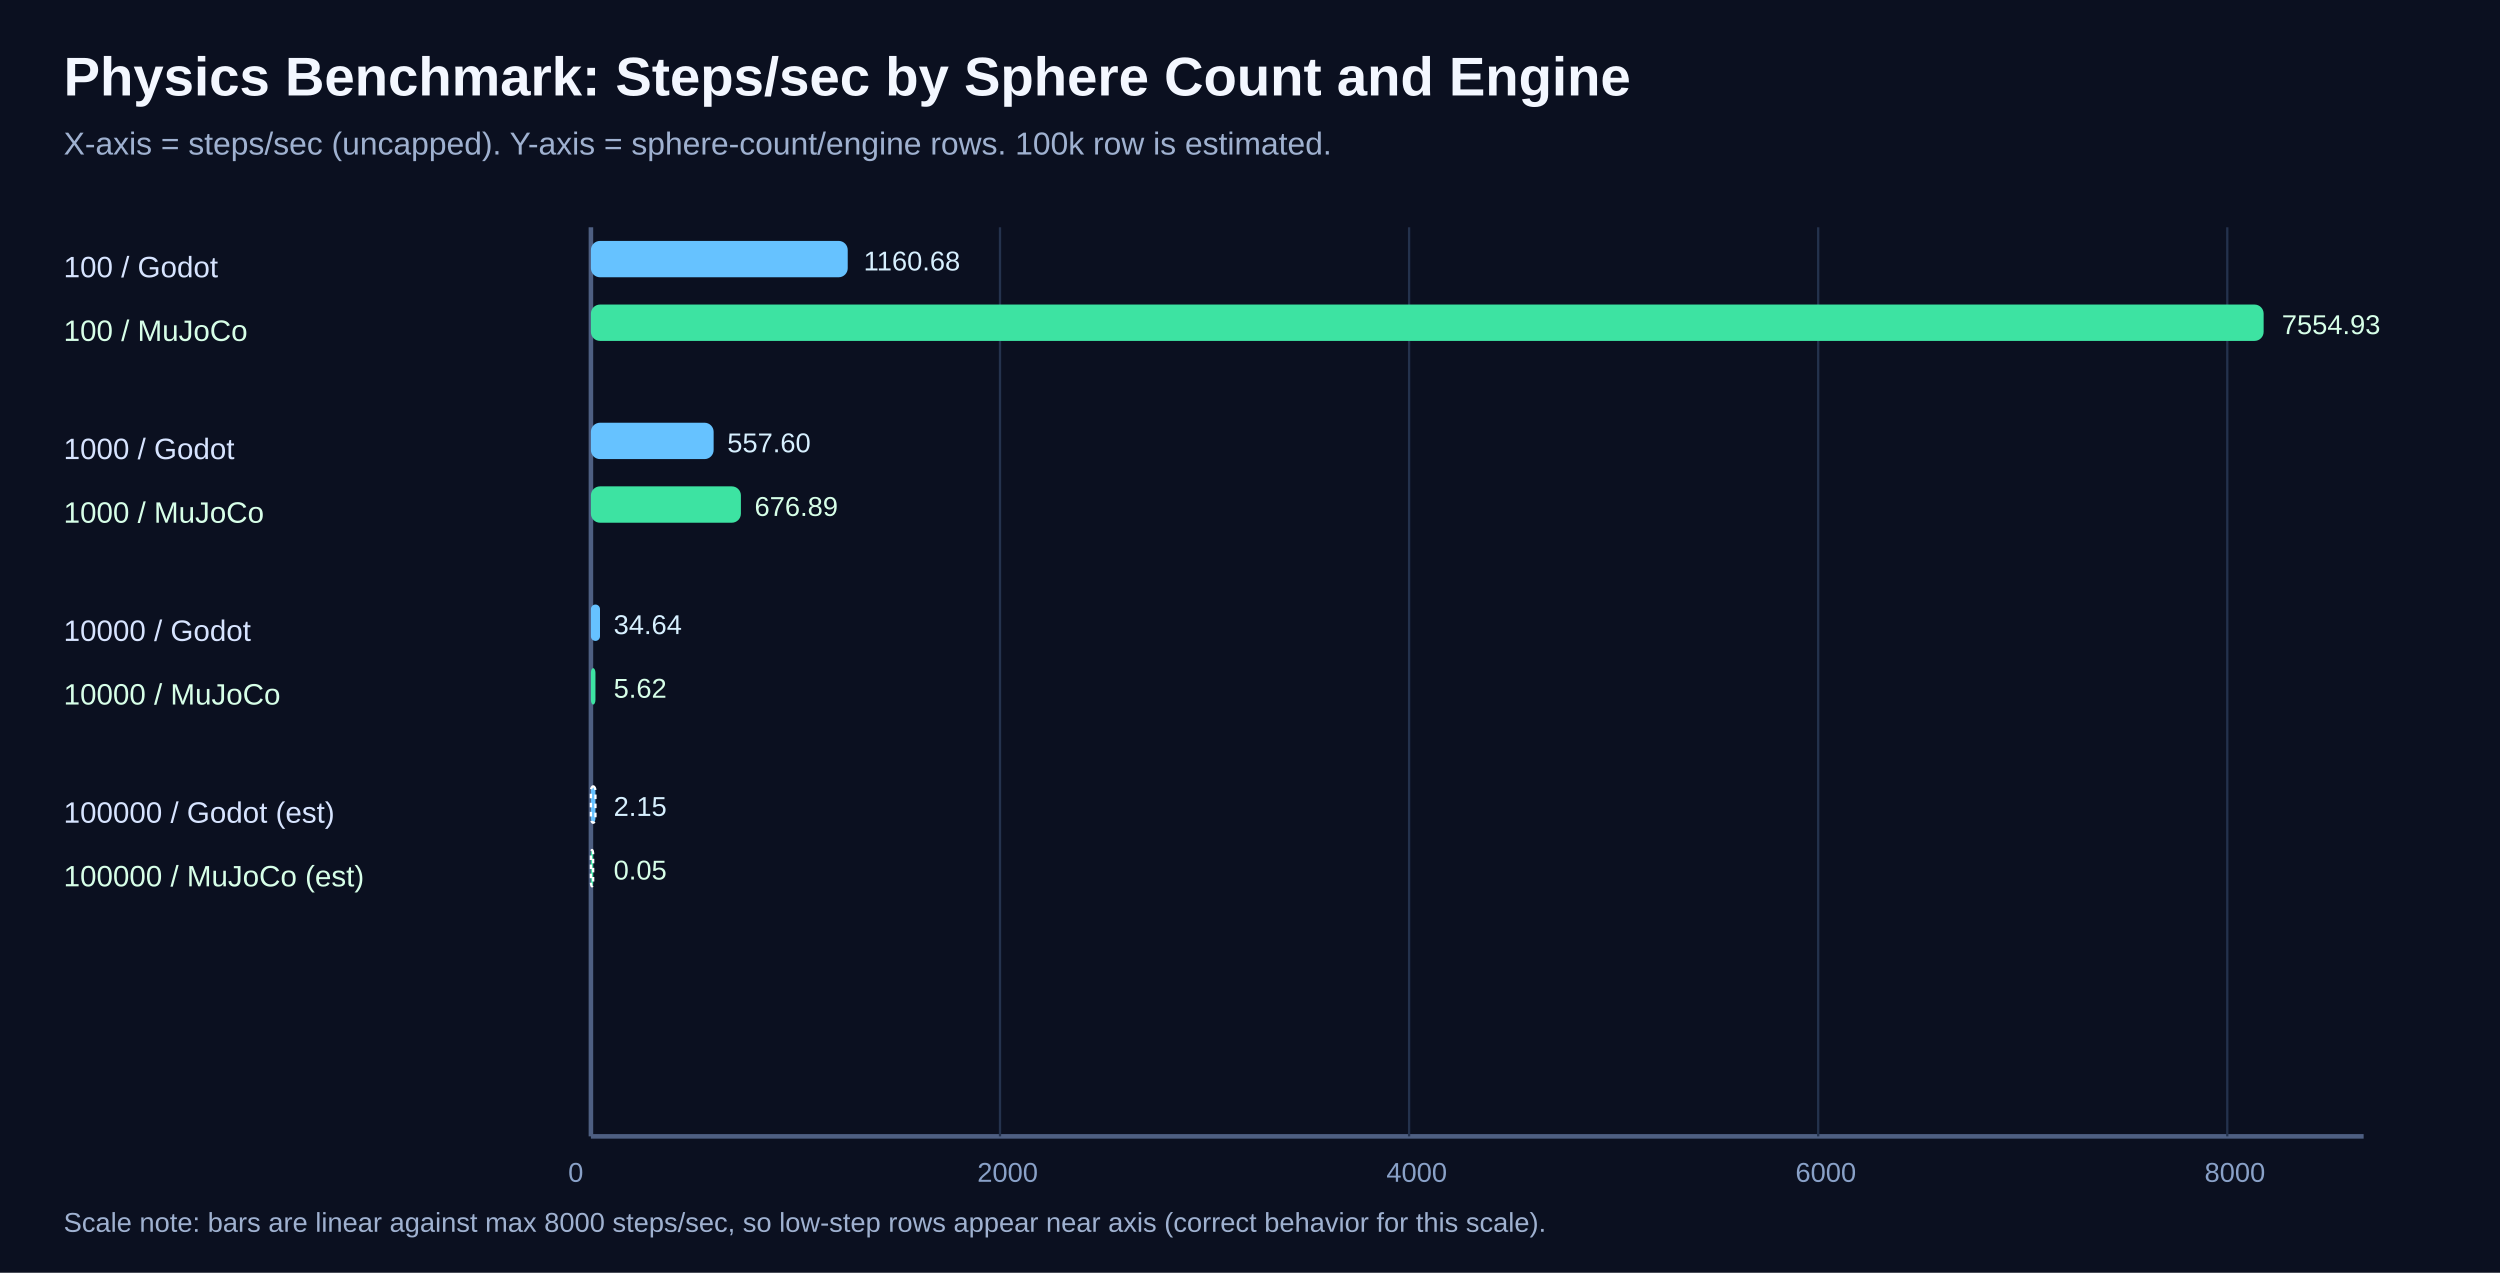
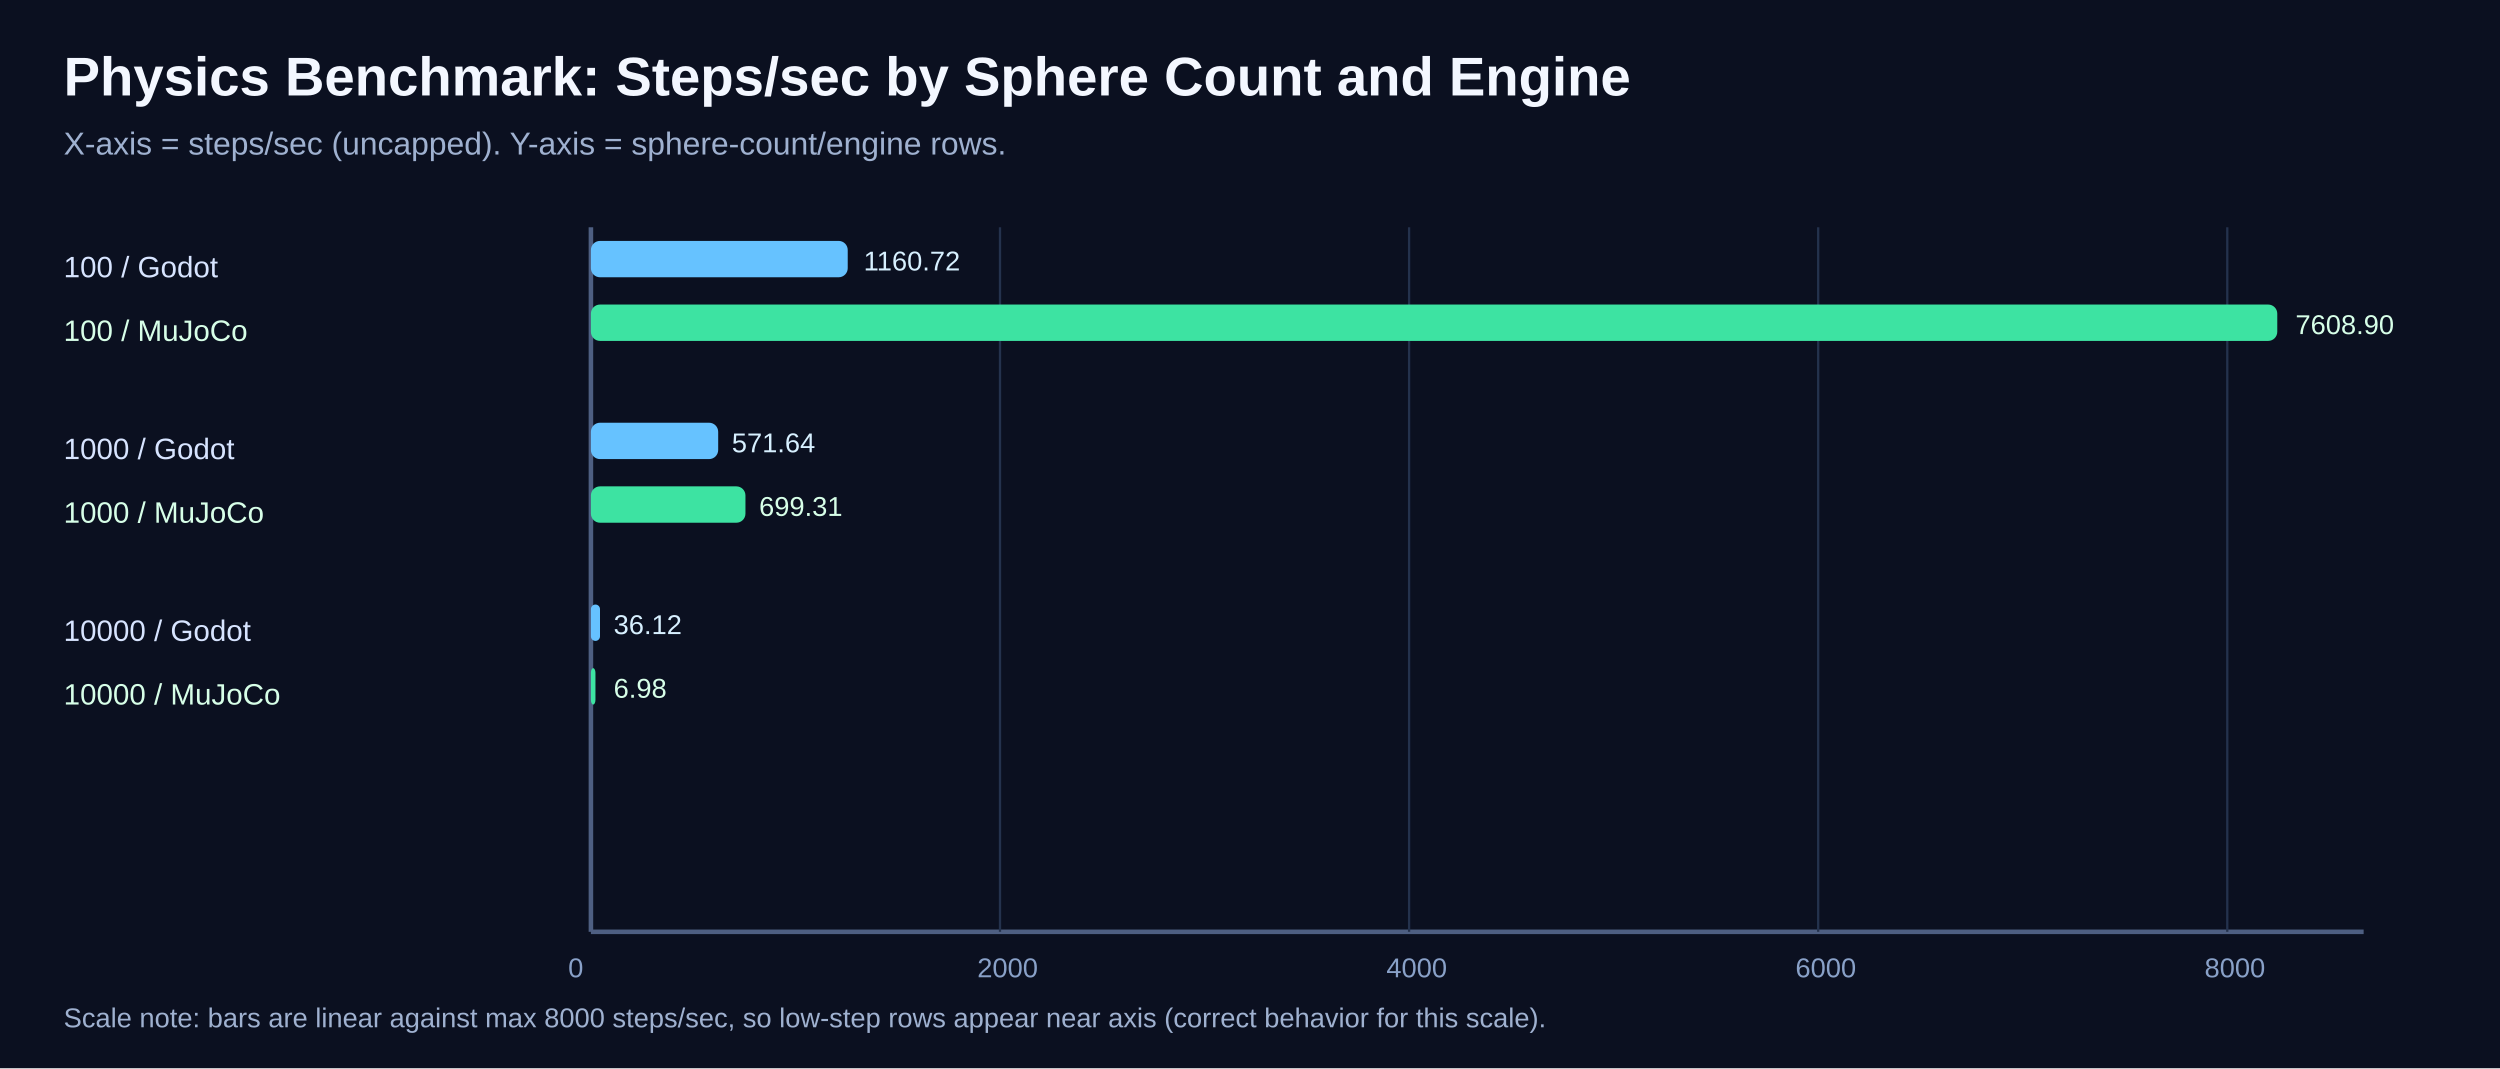
- <svg xmlns="http://www.w3.org/2000/svg" width="1100" height="560" viewBox="0 0 1100 560" role="img" aria-label="Physics benchmark chart">
-   <rect width="1100" height="560" fill="#0b1020" />
+ <svg xmlns="http://www.w3.org/2000/svg" width="1100" height="470" viewBox="0 0 1100 470" role="img" aria-label="Physics benchmark chart">
+   <rect width="1100" height="470" fill="#0b1020" />
  <text x="28" y="42" fill="#f3f7ff" font-family="Arial, sans-serif" font-size="24" font-weight="700">Physics Benchmark: Steps/sec by Sphere Count and Engine</text>
-   <text x="28" y="68" fill="#9fb1d0" font-family="Arial, sans-serif" font-size="14">X-axis = steps/sec (uncapped). Y-axis = sphere-count/engine rows. 100k row is estimated.</text>
-   <line x1="260" y1="500" x2="1040" y2="500" stroke="#4e5f82" stroke-width="2" />
-   <line x1="260" y1="100" x2="260" y2="500" stroke="#4e5f82" stroke-width="2" />
-   <text x="250" y="520" fill="#89a1c8" font-family="Arial, sans-serif" font-size="12">0</text>
-   <text x="430" y="520" fill="#89a1c8" font-family="Arial, sans-serif" font-size="12">2000</text>
-   <text x="610" y="520" fill="#89a1c8" font-family="Arial, sans-serif" font-size="12">4000</text>
-   <text x="790" y="520" fill="#89a1c8" font-family="Arial, sans-serif" font-size="12">6000</text>
-   <text x="970" y="520" fill="#89a1c8" font-family="Arial, sans-serif" font-size="12">8000</text>
-   <line x1="440" y1="100" x2="440" y2="500" stroke="#24324d" stroke-width="1" />
-   <line x1="620" y1="100" x2="620" y2="500" stroke="#24324d" stroke-width="1" />
-   <line x1="800" y1="100" x2="800" y2="500" stroke="#24324d" stroke-width="1" />
-   <line x1="980" y1="100" x2="980" y2="500" stroke="#24324d" stroke-width="1" />
+   <text x="28" y="68" fill="#9fb1d0" font-family="Arial, sans-serif" font-size="14">X-axis = steps/sec (uncapped). Y-axis = sphere-count/engine rows.</text>
+   <line x1="260" y1="410" x2="1040" y2="410" stroke="#4e5f82" stroke-width="2" />
+   <line x1="260" y1="100" x2="260" y2="410" stroke="#4e5f82" stroke-width="2" />
+   <text x="250" y="430" fill="#89a1c8" font-family="Arial, sans-serif" font-size="12">0</text>
+   <text x="430" y="430" fill="#89a1c8" font-family="Arial, sans-serif" font-size="12">2000</text>
+   <text x="610" y="430" fill="#89a1c8" font-family="Arial, sans-serif" font-size="12">4000</text>
+   <text x="790" y="430" fill="#89a1c8" font-family="Arial, sans-serif" font-size="12">6000</text>
+   <text x="970" y="430" fill="#89a1c8" font-family="Arial, sans-serif" font-size="12">8000</text>
+   <line x1="440" y1="100" x2="440" y2="410" stroke="#24324d" stroke-width="1" />
+   <line x1="620" y1="100" x2="620" y2="410" stroke="#24324d" stroke-width="1" />
+   <line x1="800" y1="100" x2="800" y2="410" stroke="#24324d" stroke-width="1" />
+   <line x1="980" y1="100" x2="980" y2="410" stroke="#24324d" stroke-width="1" />
  <text x="28" y="122" fill="#d7e4ff" font-family="Arial, sans-serif" font-size="13">100 / Godot</text>
  <rect x="260" y="106" width="113" height="16" fill="#66c2ff" rx="4" />
-   <text x="380" y="119" fill="#d7f0ff" font-family="Arial, sans-serif" font-size="12">1160.68</text>
+   <text x="380" y="119" fill="#d7f0ff" font-family="Arial, sans-serif" font-size="12">1160.72</text>
  <text x="28" y="150" fill="#d7ffe8" font-family="Arial, sans-serif" font-size="13">100 / MuJoCo</text>
-   <rect x="260" y="134" width="736" height="16" fill="#3de3a2" rx="4" />
-   <text x="1004" y="147" fill="#d7ffe8" font-family="Arial, sans-serif" font-size="12">7554.93</text>
+   <rect x="260" y="134" width="742" height="16" fill="#3de3a2" rx="4" />
+   <text x="1010" y="147" fill="#d7ffe8" font-family="Arial, sans-serif" font-size="12">7608.90</text>
  <text x="28" y="202" fill="#d7e4ff" font-family="Arial, sans-serif" font-size="13">1000 / Godot</text>
-   <rect x="260" y="186" width="54" height="16" fill="#66c2ff" rx="4" />
-   <text x="320" y="199" fill="#d7f0ff" font-family="Arial, sans-serif" font-size="12">557.60</text>
+   <rect x="260" y="186" width="56" height="16" fill="#66c2ff" rx="4" />
+   <text x="322" y="199" fill="#d7f0ff" font-family="Arial, sans-serif" font-size="12">571.64</text>
  <text x="28" y="230" fill="#d7ffe8" font-family="Arial, sans-serif" font-size="13">1000 / MuJoCo</text>
-   <rect x="260" y="214" width="66" height="16" fill="#3de3a2" rx="4" />
-   <text x="332" y="227" fill="#d7ffe8" font-family="Arial, sans-serif" font-size="12">676.89</text>
+   <rect x="260" y="214" width="68" height="16" fill="#3de3a2" rx="4" />
+   <text x="334" y="227" fill="#d7ffe8" font-family="Arial, sans-serif" font-size="12">699.31</text>
  <text x="28" y="282" fill="#d7e4ff" font-family="Arial, sans-serif" font-size="13">10000 / Godot</text>
  <rect x="260" y="266" width="4" height="16" fill="#66c2ff" rx="2" />
-   <text x="270" y="279" fill="#d7f0ff" font-family="Arial, sans-serif" font-size="12">34.64</text>
+   <text x="270" y="279" fill="#d7f0ff" font-family="Arial, sans-serif" font-size="12">36.12</text>
  <text x="28" y="310" fill="#d7ffe8" font-family="Arial, sans-serif" font-size="13">10000 / MuJoCo</text>
  <rect x="260" y="294" width="2" height="16" fill="#3de3a2" rx="2" />
-   <text x="270" y="307" fill="#d7ffe8" font-family="Arial, sans-serif" font-size="12">5.62</text>
-   <text x="28" y="362" fill="#d7e4ff" font-family="Arial, sans-serif" font-size="13">100000 / Godot (est)</text>
-   <rect x="260" y="346" width="2" height="16" fill="#66c2ff" rx="2" stroke="#ffffff" stroke-dasharray="2,2" />
-   <text x="270" y="359" fill="#d7f0ff" font-family="Arial, sans-serif" font-size="12">2.15</text>
-   <text x="28" y="390" fill="#d7ffe8" font-family="Arial, sans-serif" font-size="13">100000 / MuJoCo (est)</text>
-   <rect x="260" y="374" width="1" height="16" fill="#3de3a2" rx="2" stroke="#ffffff" stroke-dasharray="2,2" />
-   <text x="270" y="387" fill="#d7ffe8" font-family="Arial, sans-serif" font-size="12">0.05</text>
-   <text x="28" y="542" fill="#9fb1d0" font-family="Arial, sans-serif" font-size="12">Scale note: bars are linear against max 8000 steps/sec, so low-step rows appear near axis (correct behavior for this scale).</text>
+   <text x="270" y="307" fill="#d7ffe8" font-family="Arial, sans-serif" font-size="12">6.98</text>
+   <text x="28" y="452" fill="#9fb1d0" font-family="Arial, sans-serif" font-size="12">Scale note: bars are linear against max 8000 steps/sec, so low-step rows appear near axis (correct behavior for this scale).</text>
</svg>
